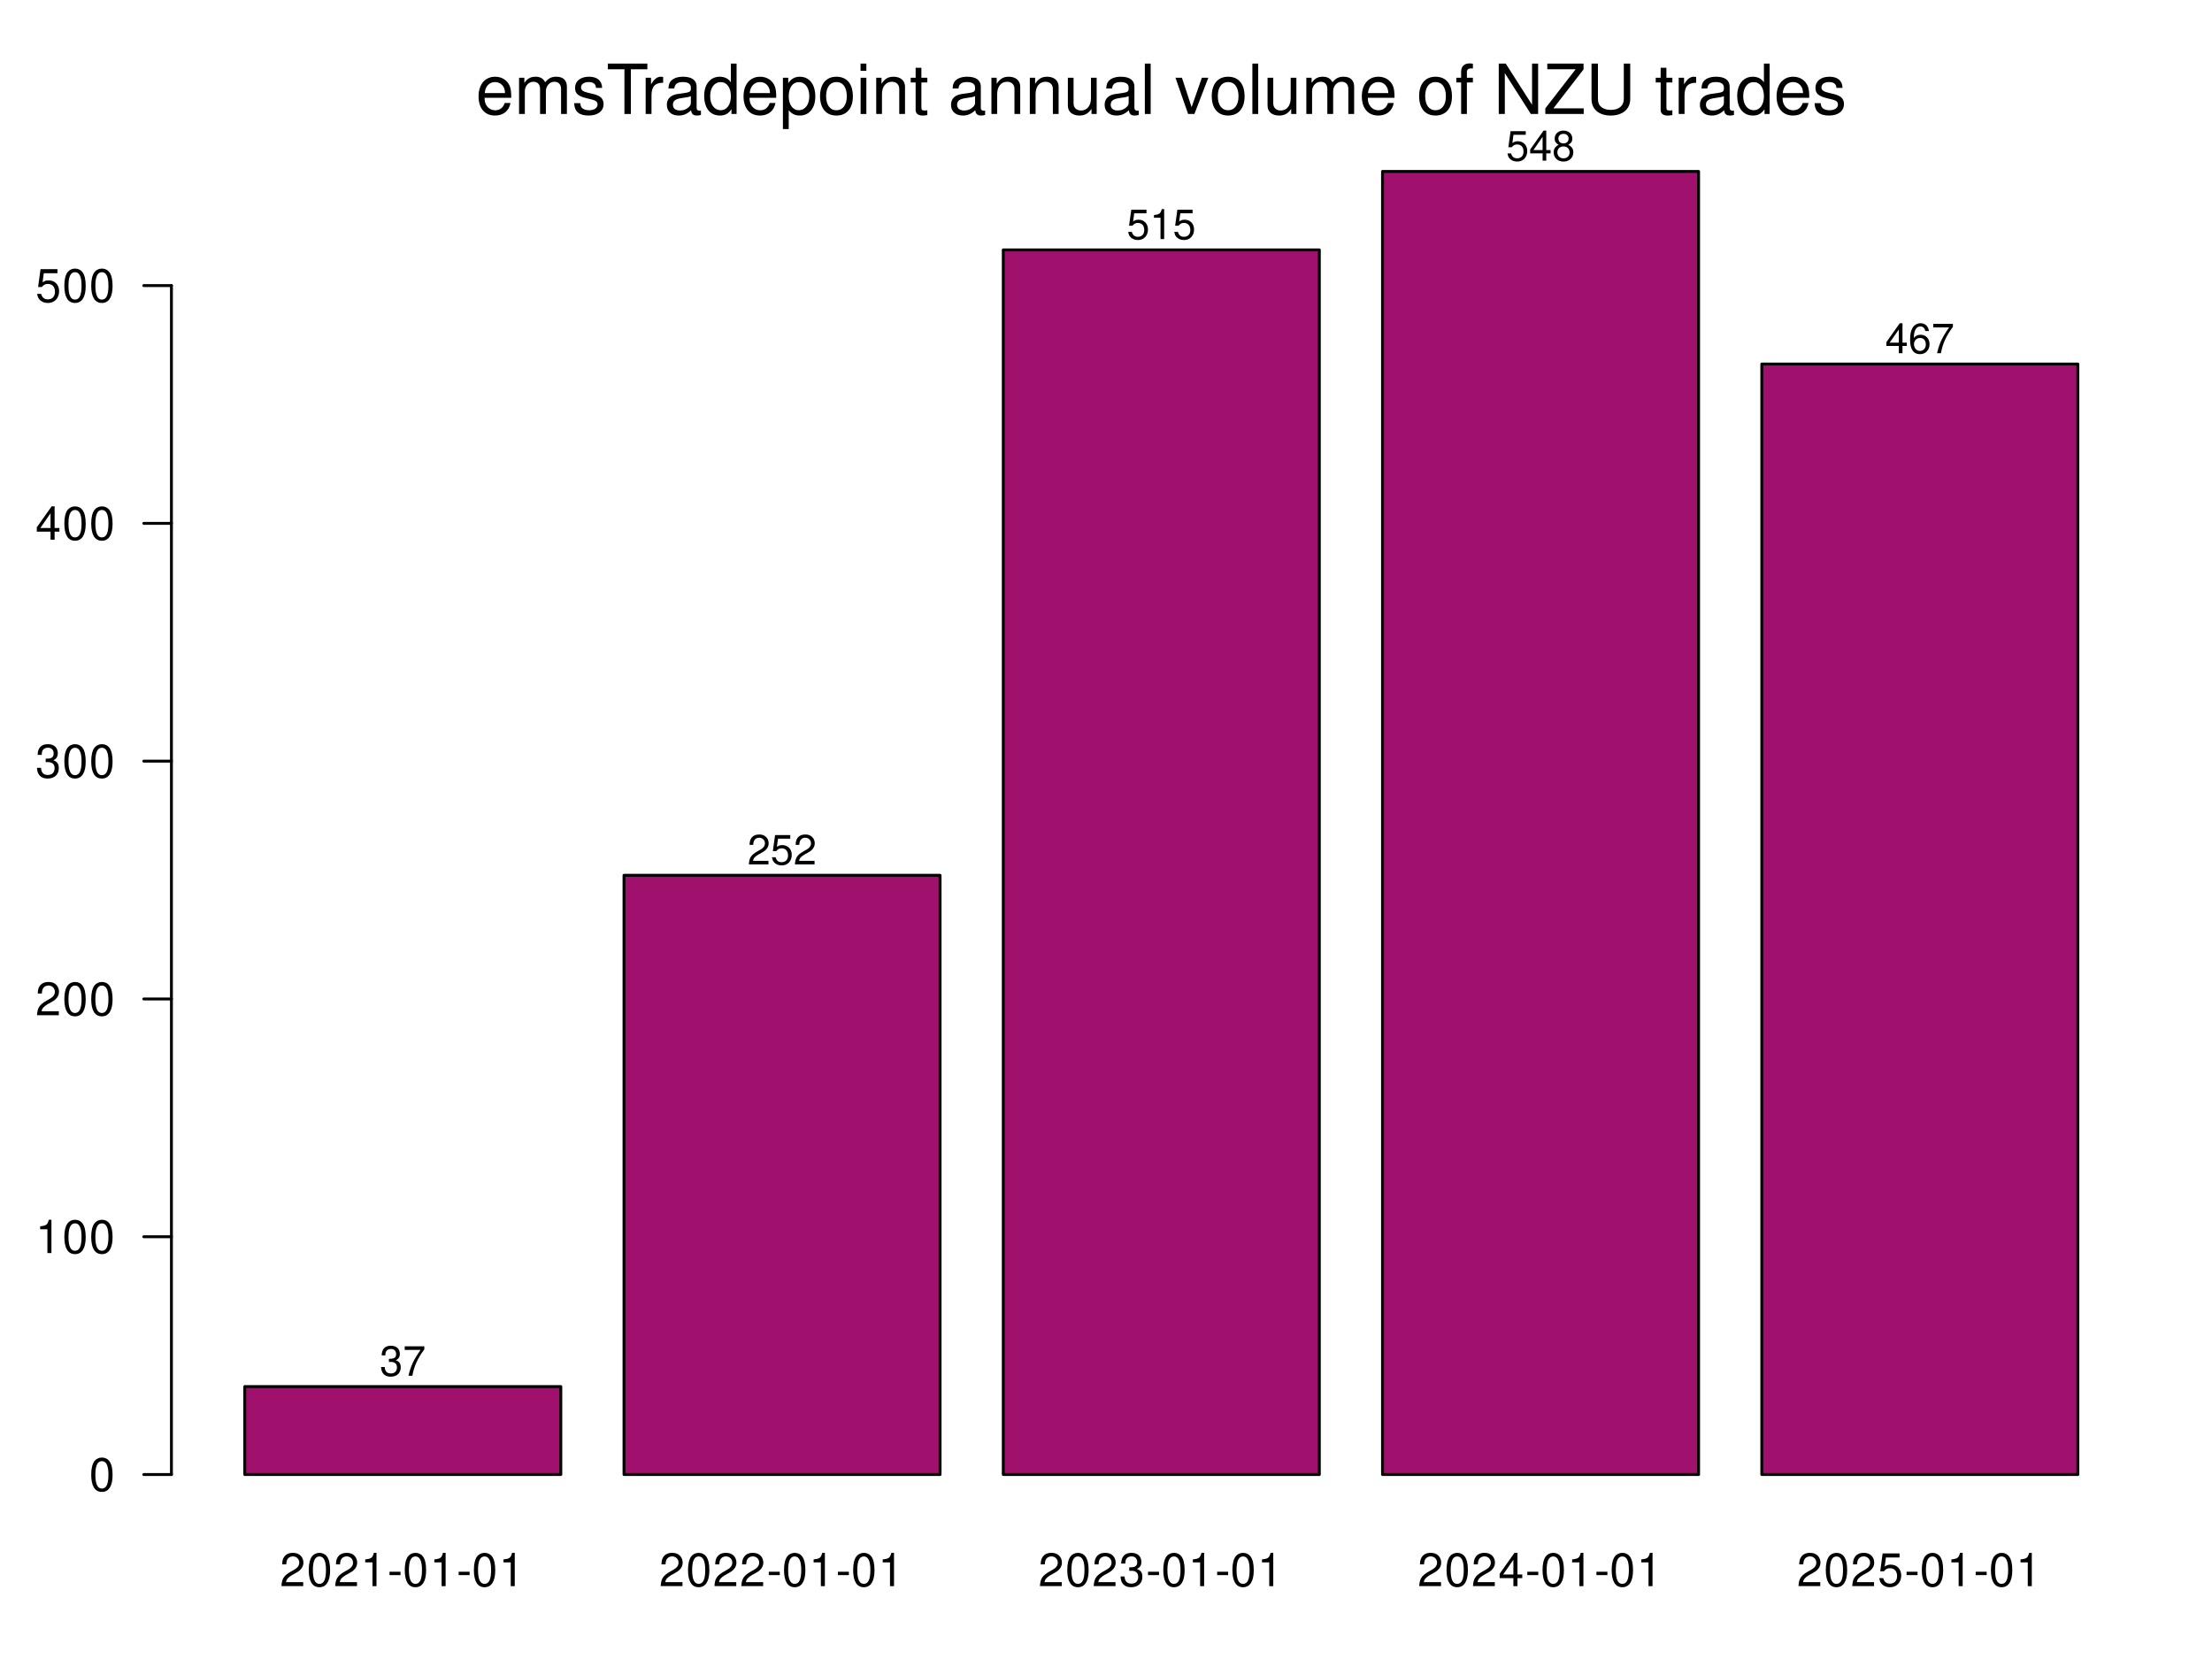
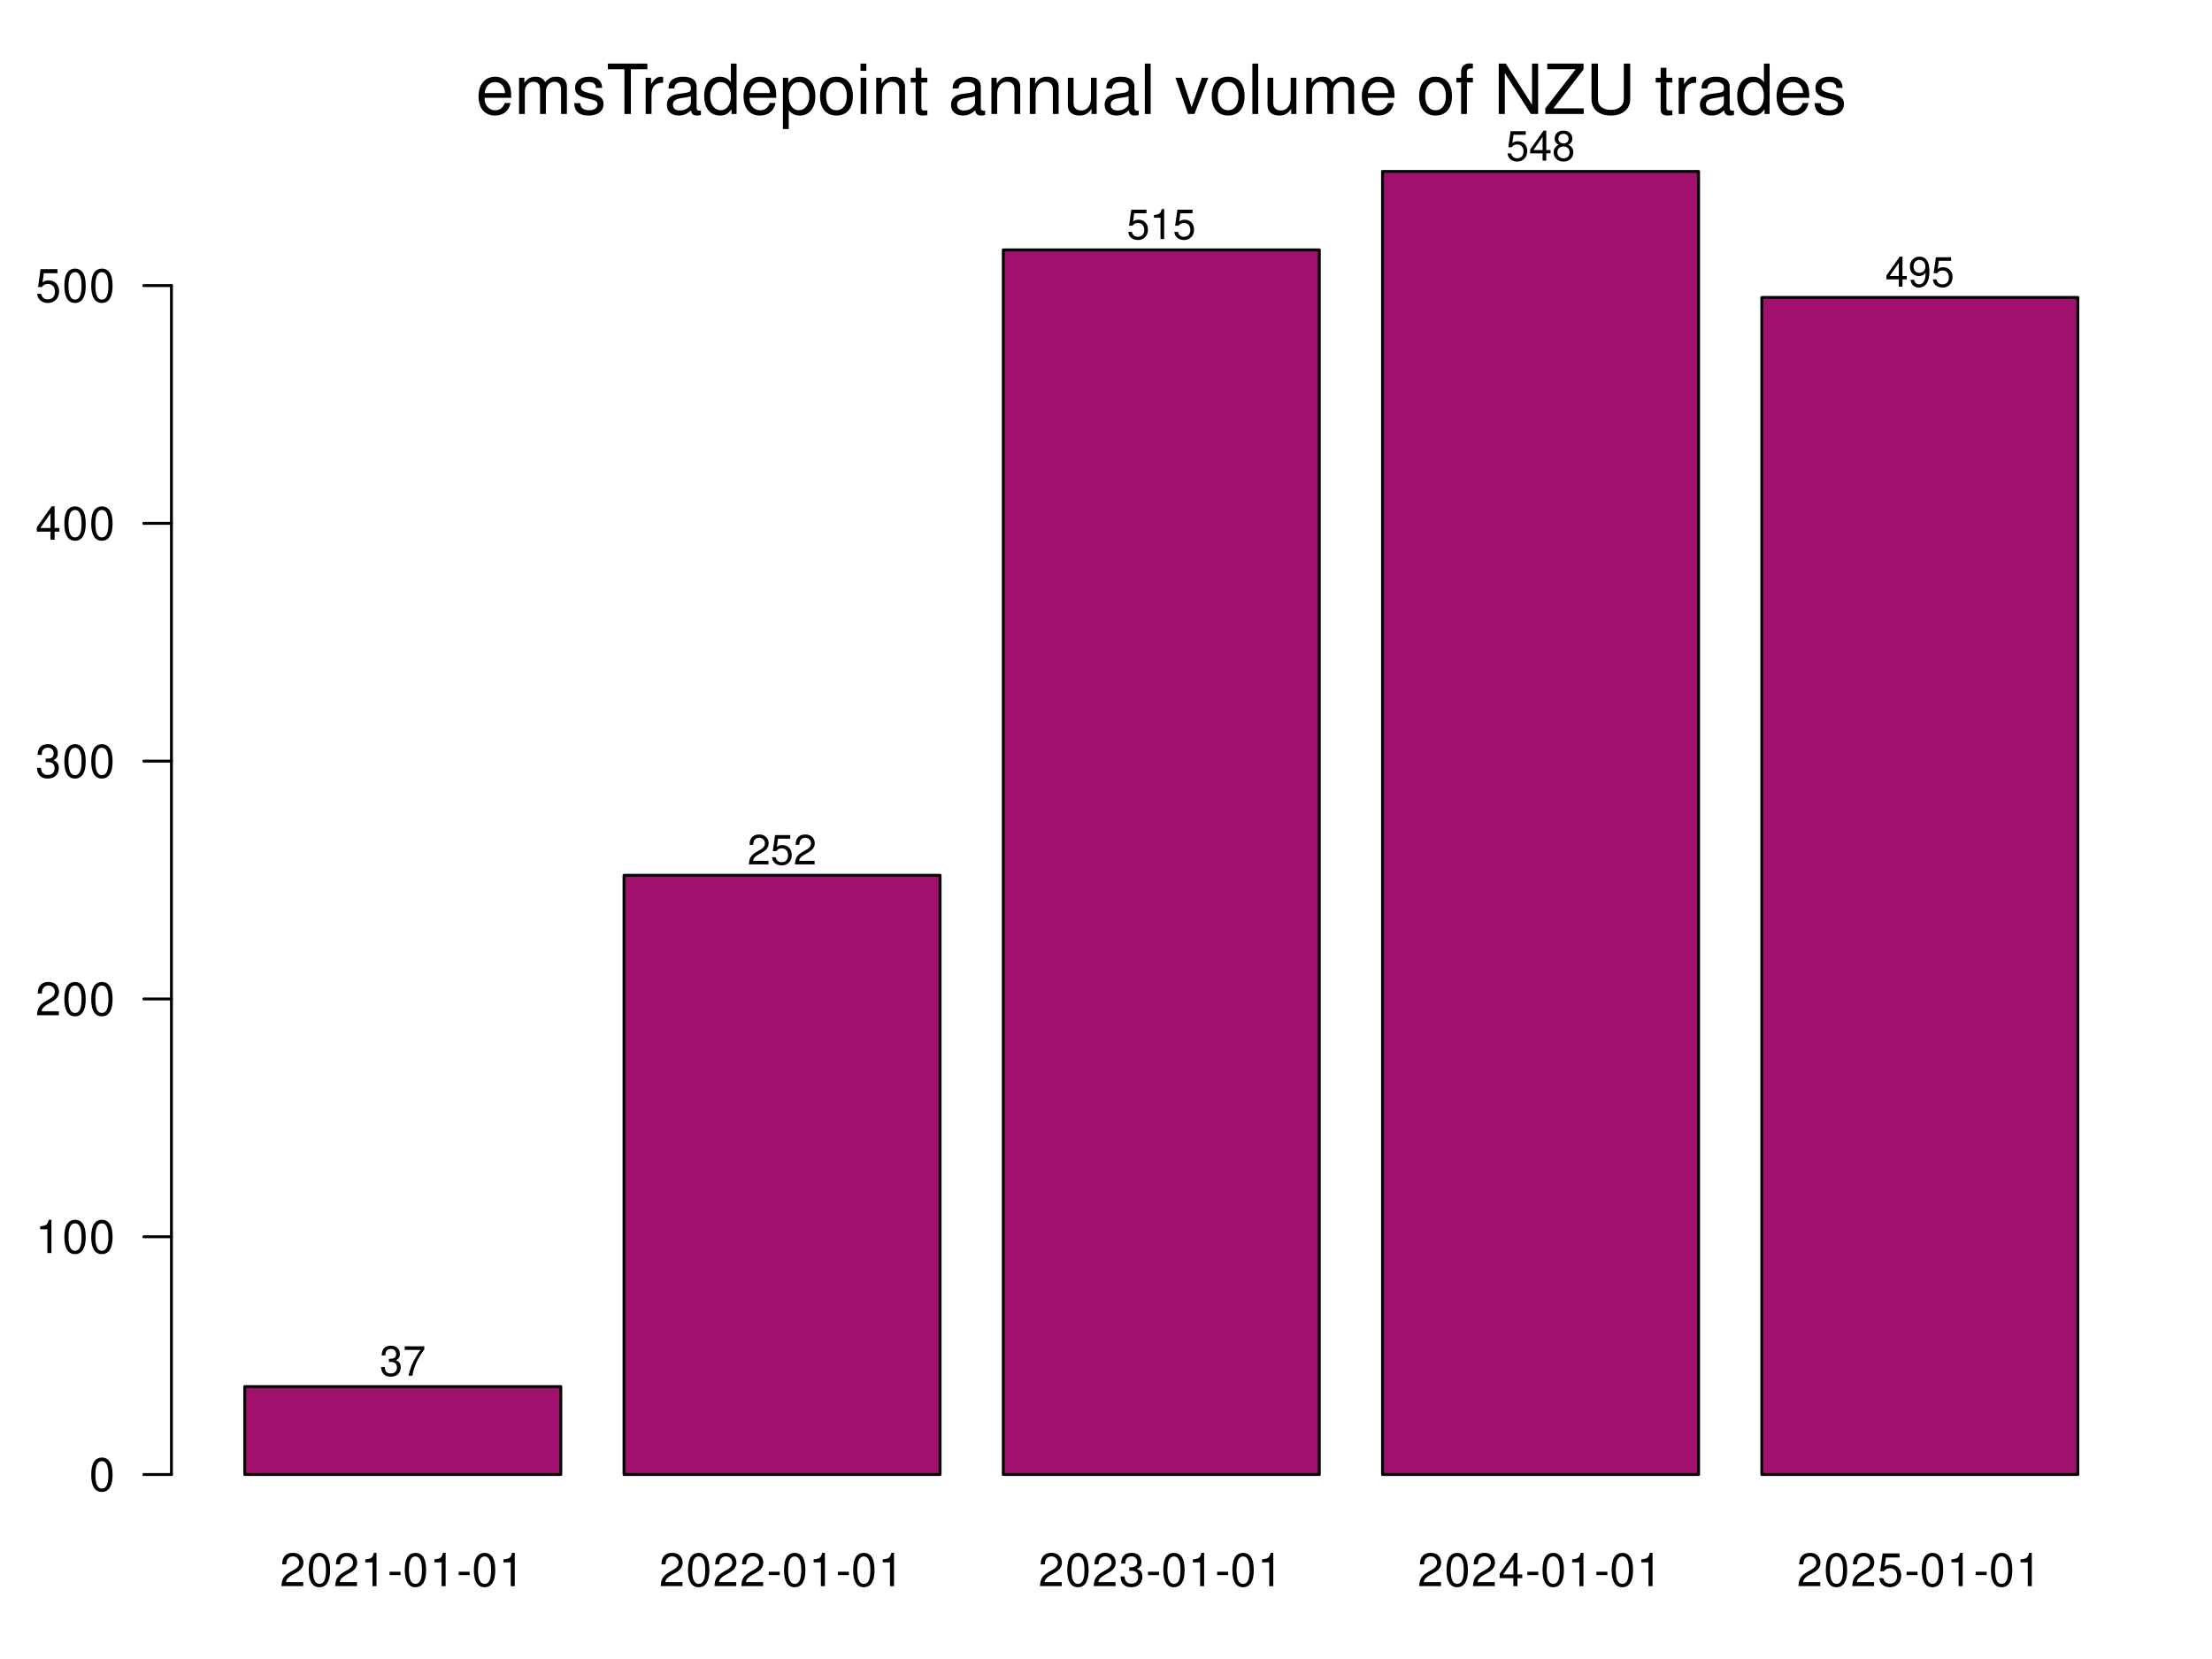
<svg xmlns="http://www.w3.org/2000/svg" xmlns:xlink="http://www.w3.org/1999/xlink" width="576pt" height="432pt" viewBox="0 0 576 432" version="1.1">
  <defs>
    <g>
      <symbol overflow="visible" id="glyph0-0">
        <path style="stroke:none;" d="" />
      </symbol>
      <symbol overflow="visible" id="glyph0-1">
        <path style="stroke:none;" d="M 6.078 -1.047 L 1.594 -1.047 C 1.703 -1.766 2.094 -2.219 3.125 -2.859 L 4.328 -3.531 C 5.516 -4.188 6.125 -5.078 6.125 -6.141 C 6.125 -6.859 5.844 -7.531 5.344 -8 C 4.844 -8.453 4.219 -8.672 3.406 -8.672 C 2.328 -8.672 1.531 -8.297 1.062 -7.547 C 0.75 -7.094 0.625 -6.547 0.594 -5.672 L 1.656 -5.672 C 1.688 -6.266 1.766 -6.609 1.906 -6.906 C 2.188 -7.422 2.734 -7.75 3.375 -7.75 C 4.328 -7.75 5.047 -7.062 5.047 -6.125 C 5.047 -5.422 4.656 -4.828 3.906 -4.391 L 2.797 -3.75 C 1.016 -2.719 0.5 -1.906 0.406 -0.016 L 6.078 -0.016 Z M 6.078 -1.047 " />
      </symbol>
      <symbol overflow="visible" id="glyph0-2">
        <path style="stroke:none;" d="M 3.297 -8.672 C 2.516 -8.672 1.781 -8.312 1.344 -7.734 C 0.797 -6.953 0.516 -5.812 0.516 -4.203 C 0.516 -1.266 1.469 0.281 3.297 0.281 C 5.094 0.281 6.078 -1.266 6.078 -4.125 C 6.078 -5.812 5.812 -6.938 5.25 -7.734 C 4.812 -8.328 4.109 -8.672 3.297 -8.672 Z M 3.297 -7.734 C 4.438 -7.734 5 -6.578 5 -4.219 C 5 -1.75 4.453 -0.594 3.281 -0.594 C 2.156 -0.594 1.594 -1.797 1.594 -4.188 C 1.594 -6.578 2.156 -7.734 3.297 -7.734 Z M 3.297 -7.734 " />
      </symbol>
      <symbol overflow="visible" id="glyph0-3">
        <path style="stroke:none;" d="M 3.109 -6.188 L 3.109 0 L 4.156 0 L 4.156 -8.672 L 3.469 -8.672 C 3.094 -7.344 2.859 -7.156 1.219 -6.953 L 1.219 -6.188 Z M 3.109 -6.188 " />
      </symbol>
      <symbol overflow="visible" id="glyph0-4">
        <path style="stroke:none;" d="M 3.406 -3.75 L 0.547 -3.75 L 0.547 -2.875 L 3.406 -2.875 Z M 3.406 -3.75 " />
      </symbol>
      <symbol overflow="visible" id="glyph0-5">
        <path style="stroke:none;" d="M 2.656 -4 L 3.234 -4 C 4.375 -4 4.984 -3.453 4.984 -2.406 C 4.984 -1.312 4.328 -0.656 3.234 -0.656 C 2.078 -0.656 1.516 -1.25 1.438 -2.516 L 0.391 -2.516 C 0.438 -1.828 0.547 -1.375 0.75 -0.984 C 1.203 -0.141 2.031 0.281 3.188 0.281 C 4.938 0.281 6.078 -0.781 6.078 -2.422 C 6.078 -3.531 5.656 -4.125 4.625 -4.484 C 5.422 -4.812 5.812 -5.406 5.812 -6.281 C 5.812 -7.781 4.844 -8.672 3.234 -8.672 C 1.516 -8.672 0.594 -7.719 0.562 -5.875 L 1.625 -5.875 C 1.625 -6.406 1.688 -6.703 1.812 -6.969 C 2.047 -7.469 2.578 -7.75 3.234 -7.75 C 4.172 -7.75 4.734 -7.188 4.734 -6.25 C 4.734 -5.641 4.531 -5.266 4.062 -5.062 C 3.766 -4.938 3.391 -4.891 2.656 -4.891 Z M 2.656 -4 " />
      </symbol>
      <symbol overflow="visible" id="glyph0-6">
        <path style="stroke:none;" d="M 3.922 -2.094 L 3.922 0 L 4.984 0 L 4.984 -2.094 L 6.234 -2.094 L 6.234 -3.047 L 4.984 -3.047 L 4.984 -8.672 L 4.203 -8.672 L 0.344 -3.219 L 0.344 -2.094 Z M 3.922 -3.047 L 1.266 -3.047 L 3.922 -6.875 Z M 3.922 -3.047 " />
      </symbol>
      <symbol overflow="visible" id="glyph0-7">
        <path style="stroke:none;" d="M 5.719 -8.516 L 1.312 -8.516 L 0.688 -3.875 L 1.656 -3.875 C 2.141 -4.469 2.562 -4.672 3.234 -4.672 C 4.375 -4.672 5.078 -3.891 5.078 -2.625 C 5.078 -1.406 4.375 -0.656 3.219 -0.656 C 2.297 -0.656 1.734 -1.125 1.469 -2.094 L 0.422 -2.094 C 0.562 -1.391 0.688 -1.062 0.938 -0.75 C 1.422 -0.094 2.281 0.281 3.234 0.281 C 4.953 0.281 6.156 -0.969 6.156 -2.766 C 6.156 -4.453 5.047 -5.609 3.406 -5.609 C 2.812 -5.609 2.328 -5.453 1.844 -5.094 L 2.172 -7.469 L 5.719 -7.469 Z M 5.719 -8.516 " />
      </symbol>
      <symbol overflow="visible" id="glyph1-0">
        <path style="stroke:none;" d="" />
      </symbol>
      <symbol overflow="visible" id="glyph1-1">
        <path style="stroke:none;" d="M 2.391 -3.594 L 2.906 -3.594 C 3.938 -3.594 4.484 -3.109 4.484 -2.172 C 4.484 -1.188 3.891 -0.594 2.922 -0.594 C 1.875 -0.594 1.359 -1.125 1.297 -2.266 L 0.344 -2.266 C 0.391 -1.641 0.5 -1.234 0.688 -0.891 C 1.078 -0.125 1.828 0.25 2.875 0.25 C 4.453 0.25 5.469 -0.703 5.469 -2.188 C 5.469 -3.172 5.078 -3.719 4.172 -4.031 C 4.875 -4.328 5.234 -4.875 5.234 -5.656 C 5.234 -7 4.359 -7.812 2.906 -7.812 C 1.359 -7.812 0.547 -6.938 0.5 -5.297 L 1.453 -5.297 C 1.469 -5.766 1.516 -6.031 1.625 -6.266 C 1.844 -6.719 2.328 -6.969 2.922 -6.969 C 3.75 -6.969 4.266 -6.469 4.266 -5.625 C 4.266 -5.078 4.078 -4.734 3.656 -4.562 C 3.391 -4.453 3.047 -4.406 2.391 -4.391 Z M 2.391 -3.594 " />
      </symbol>
      <symbol overflow="visible" id="glyph1-2">
        <path style="stroke:none;" d="M 5.609 -7.656 L 0.5 -7.656 L 0.5 -6.719 L 4.625 -6.719 C 2.812 -4.109 2.062 -2.516 1.484 0 L 2.5 0 C 2.922 -2.453 3.891 -4.562 5.609 -6.859 Z M 5.609 -7.656 " />
      </symbol>
      <symbol overflow="visible" id="glyph1-3">
        <path style="stroke:none;" d="M 5.469 -0.938 L 1.438 -0.938 C 1.531 -1.594 1.875 -2 2.812 -2.562 L 3.891 -3.172 C 4.969 -3.766 5.516 -4.562 5.516 -5.531 C 5.516 -6.172 5.266 -6.781 4.797 -7.203 C 4.344 -7.609 3.797 -7.812 3.062 -7.812 C 2.094 -7.812 1.375 -7.453 0.953 -6.797 C 0.688 -6.375 0.562 -5.891 0.547 -5.109 L 1.484 -5.109 C 1.516 -5.641 1.594 -5.953 1.719 -6.203 C 1.969 -6.688 2.469 -6.969 3.031 -6.969 C 3.891 -6.969 4.547 -6.344 4.547 -5.5 C 4.547 -4.875 4.188 -4.344 3.516 -3.953 L 2.516 -3.375 C 0.922 -2.453 0.453 -1.719 0.359 -0.016 L 5.469 -0.016 Z M 5.469 -0.938 " />
      </symbol>
      <symbol overflow="visible" id="glyph1-4">
        <path style="stroke:none;" d="M 5.141 -7.656 L 1.188 -7.656 L 0.609 -3.484 L 1.484 -3.484 C 1.938 -4.016 2.297 -4.203 2.906 -4.203 C 3.938 -4.203 4.562 -3.5 4.562 -2.359 C 4.562 -1.266 3.938 -0.594 2.891 -0.594 C 2.062 -0.594 1.562 -1.016 1.328 -1.875 L 0.375 -1.875 C 0.5 -1.25 0.609 -0.953 0.844 -0.672 C 1.281 -0.094 2.047 0.25 2.922 0.25 C 4.453 0.25 5.531 -0.875 5.531 -2.5 C 5.531 -4 4.531 -5.047 3.062 -5.047 C 2.531 -5.047 2.094 -4.906 1.656 -4.578 L 1.953 -6.719 L 5.141 -6.719 Z M 5.141 -7.656 " />
      </symbol>
      <symbol overflow="visible" id="glyph1-5">
        <path style="stroke:none;" d="M 2.797 -5.562 L 2.797 0 L 3.75 0 L 3.75 -7.812 L 3.125 -7.812 C 2.781 -6.609 2.562 -6.453 1.094 -6.25 L 1.094 -5.562 Z M 2.797 -5.562 " />
      </symbol>
      <symbol overflow="visible" id="glyph1-6">
        <path style="stroke:none;" d="M 3.531 -1.891 L 3.531 0 L 4.484 0 L 4.484 -1.891 L 5.609 -1.891 L 5.609 -2.75 L 4.484 -2.75 L 4.484 -7.812 L 3.781 -7.812 L 0.297 -2.891 L 0.297 -1.891 Z M 3.531 -2.75 L 1.141 -2.75 L 3.531 -6.188 Z M 3.531 -2.75 " />
      </symbol>
      <symbol overflow="visible" id="glyph1-7">
        <path style="stroke:none;" d="M 4.219 -4.109 C 5.016 -4.594 5.266 -4.984 5.266 -5.719 C 5.266 -6.953 4.328 -7.812 2.969 -7.812 C 1.625 -7.812 0.672 -6.953 0.672 -5.734 C 0.672 -4.984 0.922 -4.609 1.703 -4.109 C 0.828 -3.672 0.406 -3.031 0.406 -2.172 C 0.406 -0.75 1.453 0.25 2.969 0.25 C 4.484 0.25 5.531 -0.75 5.531 -2.172 C 5.531 -3.031 5.109 -3.672 4.219 -4.109 Z M 2.969 -6.969 C 3.781 -6.969 4.297 -6.484 4.297 -5.703 C 4.297 -4.969 3.766 -4.484 2.969 -4.484 C 2.156 -4.484 1.641 -4.969 1.641 -5.719 C 1.641 -6.484 2.156 -6.969 2.969 -6.969 Z M 2.969 -3.688 C 3.922 -3.688 4.562 -3.062 4.562 -2.156 C 4.562 -1.203 3.938 -0.594 2.953 -0.594 C 2.016 -0.594 1.375 -1.234 1.375 -2.141 C 1.375 -3.062 2.016 -3.688 2.969 -3.688 Z M 2.969 -3.688 " />
      </symbol>
      <symbol overflow="visible" id="glyph1-8">
-         <path style="stroke:none;" d="M 5.375 -5.781 C 5.188 -7.047 4.375 -7.812 3.203 -7.812 C 2.359 -7.812 1.609 -7.391 1.156 -6.688 C 0.672 -5.922 0.469 -4.984 0.469 -3.562 C 0.469 -2.25 0.641 -1.422 1.109 -0.719 C 1.516 -0.094 2.188 0.25 3.031 0.25 C 4.484 0.25 5.531 -0.844 5.531 -2.359 C 5.531 -3.797 4.562 -4.812 3.203 -4.812 C 2.438 -4.812 1.844 -4.531 1.438 -3.969 C 1.453 -5.891 2.047 -6.969 3.141 -6.969 C 3.812 -6.969 4.281 -6.531 4.422 -5.781 Z M 3.078 -3.969 C 4 -3.969 4.562 -3.328 4.562 -2.281 C 4.562 -1.312 3.922 -0.594 3.047 -0.594 C 2.156 -0.594 1.484 -1.344 1.484 -2.328 C 1.484 -3.297 2.141 -3.969 3.078 -3.969 Z M 3.078 -3.969 " />
+         <path style="stroke:none;" d="M 0.578 -1.781 C 0.75 -0.5 1.578 0.25 2.75 0.25 C 3.594 0.25 4.344 -0.156 4.797 -0.859 C 5.281 -1.625 5.5 -2.578 5.5 -4 C 5.5 -5.312 5.297 -6.141 4.844 -6.828 C 4.422 -7.469 3.75 -7.812 2.922 -7.812 C 1.453 -7.812 0.406 -6.719 0.406 -5.203 C 0.406 -3.766 1.375 -2.75 2.766 -2.75 C 3.484 -2.75 4.031 -3.016 4.516 -3.609 C 4.5 -1.656 3.891 -0.594 2.812 -0.594 C 2.141 -0.594 1.672 -1.031 1.516 -1.781 Z M 2.906 -6.969 C 3.797 -6.969 4.453 -6.234 4.453 -5.219 C 4.453 -4.266 3.812 -3.594 2.875 -3.594 C 1.953 -3.594 1.375 -4.25 1.375 -5.281 C 1.375 -6.266 2.016 -6.969 2.906 -6.969 Z M 2.906 -6.969 " />
      </symbol>
      <symbol overflow="visible" id="glyph2-0">
        <path style="stroke:none;" d="" />
      </symbol>
      <symbol overflow="visible" id="glyph2-1">
        <path style="stroke:none;" d="M 9.234 -4.219 C 9.234 -5.656 9.125 -6.516 8.859 -7.219 C 8.25 -8.766 6.797 -9.703 5.047 -9.703 C 2.406 -9.703 0.719 -7.703 0.719 -4.594 C 0.719 -1.469 2.344 0.406 5 0.406 C 7.156 0.406 8.656 -0.812 9.031 -2.859 L 7.531 -2.859 C 7.109 -1.625 6.266 -0.969 5.062 -0.969 C 4.109 -0.969 3.297 -1.406 2.797 -2.203 C 2.438 -2.734 2.297 -3.281 2.281 -4.219 Z M 2.328 -5.438 C 2.453 -7.188 3.516 -8.312 5.016 -8.312 C 6.547 -8.312 7.609 -7.125 7.609 -5.438 Z M 2.328 -5.438 " />
      </symbol>
      <symbol overflow="visible" id="glyph2-2">
        <path style="stroke:none;" d="M 1.266 -9.438 L 1.266 0 L 2.766 0 L 2.766 -5.922 C 2.766 -7.297 3.766 -8.391 4.984 -8.391 C 6.109 -8.391 6.734 -7.703 6.734 -6.5 L 6.734 0 L 8.25 0 L 8.25 -5.922 C 8.25 -7.297 9.234 -8.391 10.453 -8.391 C 11.562 -8.391 12.203 -7.688 12.203 -6.5 L 12.203 0 L 13.719 0 L 13.719 -7.078 C 13.719 -8.766 12.75 -9.703 10.984 -9.703 C 9.719 -9.703 8.969 -9.328 8.078 -8.266 C 7.531 -9.266 6.766 -9.703 5.547 -9.703 C 4.281 -9.703 3.438 -9.234 2.641 -8.094 L 2.641 -9.438 Z M 1.266 -9.438 " />
      </symbol>
      <symbol overflow="visible" id="glyph2-3">
        <path style="stroke:none;" d="M 7.891 -6.797 C 7.859 -8.656 6.641 -9.703 4.469 -9.703 C 2.266 -9.703 0.844 -8.562 0.844 -6.828 C 0.844 -5.344 1.609 -4.641 3.828 -4.109 L 5.234 -3.766 C 6.281 -3.516 6.703 -3.125 6.703 -2.469 C 6.703 -1.562 5.812 -0.969 4.5 -0.969 C 3.688 -0.969 3 -1.203 2.625 -1.609 C 2.391 -1.875 2.281 -2.141 2.203 -2.812 L 0.609 -2.812 C 0.688 -0.625 1.906 0.406 4.375 0.406 C 6.75 0.406 8.266 -0.75 8.266 -2.578 C 8.266 -3.984 7.469 -4.75 5.594 -5.203 L 4.156 -5.547 C 2.938 -5.828 2.406 -6.234 2.406 -6.891 C 2.406 -7.781 3.188 -8.312 4.406 -8.312 C 5.609 -8.312 6.266 -7.797 6.297 -6.797 Z M 7.891 -6.797 " />
      </symbol>
      <symbol overflow="visible" id="glyph2-4">
        <path style="stroke:none;" d="M 6.375 -11.641 L 10.672 -11.641 L 10.672 -13.125 L 0.375 -13.125 L 0.375 -11.641 L 4.703 -11.641 L 4.703 0 L 6.375 0 Z M 6.375 -11.641 " />
      </symbol>
      <symbol overflow="visible" id="glyph2-5">
        <path style="stroke:none;" d="M 1.234 -9.438 L 1.234 0 L 2.75 0 L 2.75 -4.891 C 2.766 -7.156 3.703 -8.172 5.781 -8.125 L 5.781 -9.641 C 5.531 -9.688 5.375 -9.703 5.203 -9.703 C 4.234 -9.703 3.484 -9.125 2.625 -7.719 L 2.625 -9.438 Z M 1.234 -9.438 " />
      </symbol>
      <symbol overflow="visible" id="glyph2-6">
        <path style="stroke:none;" d="M 9.625 -0.875 C 9.469 -0.844 9.391 -0.844 9.312 -0.844 C 8.781 -0.844 8.5 -1.109 8.5 -1.578 L 8.5 -7.125 C 8.5 -8.797 7.266 -9.703 4.953 -9.703 C 3.562 -9.703 2.469 -9.312 1.812 -8.609 C 1.391 -8.125 1.203 -7.578 1.172 -6.641 L 2.688 -6.641 C 2.812 -7.797 3.484 -8.312 4.891 -8.312 C 6.266 -8.312 7 -7.812 7 -6.906 L 7 -6.516 C 6.984 -5.875 6.656 -5.641 5.438 -5.469 C 3.312 -5.203 2.984 -5.125 2.406 -4.891 C 1.312 -4.422 0.75 -3.594 0.75 -2.375 C 0.75 -0.672 1.938 0.406 3.859 0.406 C 5.047 0.406 6 0 7.062 -0.969 C 7.156 0 7.625 0.406 8.609 0.406 C 8.922 0.406 9.125 0.375 9.625 0.25 Z M 7 -2.969 C 7 -2.469 6.859 -2.156 6.406 -1.75 C 5.797 -1.188 5.062 -0.906 4.172 -0.906 C 3 -0.906 2.328 -1.453 2.328 -2.406 C 2.328 -3.406 2.969 -3.906 4.594 -4.141 C 6.188 -4.359 6.5 -4.422 7 -4.656 Z M 7 -2.969 " />
      </symbol>
      <symbol overflow="visible" id="glyph2-7">
        <path style="stroke:none;" d="M 8.906 -13.125 L 7.422 -13.125 L 7.422 -8.25 C 6.781 -9.203 5.781 -9.703 4.516 -9.703 C 2.062 -9.703 0.469 -7.734 0.469 -4.734 C 0.469 -1.547 2.016 0.406 4.578 0.406 C 5.875 0.406 6.766 -0.078 7.578 -1.234 L 7.578 0 L 8.906 0 Z M 4.766 -8.297 C 6.391 -8.297 7.422 -6.875 7.422 -4.609 C 7.422 -2.438 6.375 -0.984 4.781 -0.984 C 3.125 -0.984 2.031 -2.453 2.031 -4.641 C 2.031 -6.844 3.125 -8.297 4.766 -8.297 Z M 4.766 -8.297 " />
      </symbol>
      <symbol overflow="visible" id="glyph2-8">
        <path style="stroke:none;" d="M 0.969 3.922 L 2.484 3.922 L 2.484 -0.984 C 3.281 -0.016 4.156 0.406 5.375 0.406 C 7.828 0.406 9.406 -1.547 9.406 -4.547 C 9.406 -7.719 7.859 -9.703 5.359 -9.703 C 4.094 -9.703 3.062 -9.125 2.359 -8.016 L 2.359 -9.438 L 0.969 -9.438 Z M 5.109 -8.297 C 6.766 -8.297 7.844 -6.844 7.844 -4.594 C 7.844 -2.453 6.75 -0.984 5.109 -0.984 C 3.516 -0.984 2.484 -2.438 2.484 -4.641 C 2.484 -6.859 3.516 -8.297 5.109 -8.297 Z M 5.109 -8.297 " />
      </symbol>
      <symbol overflow="visible" id="glyph2-9">
        <path style="stroke:none;" d="M 4.891 -9.703 C 2.234 -9.703 0.641 -7.812 0.641 -4.641 C 0.641 -1.453 2.234 0.406 4.906 0.406 C 7.578 0.406 9.188 -1.469 9.188 -4.578 C 9.188 -7.844 7.625 -9.703 4.891 -9.703 Z M 4.906 -8.312 C 6.609 -8.312 7.609 -6.938 7.609 -4.594 C 7.609 -2.359 6.562 -0.969 4.906 -0.969 C 3.234 -0.969 2.219 -2.359 2.219 -4.641 C 2.219 -6.938 3.234 -8.312 4.906 -8.312 Z M 4.906 -8.312 " />
      </symbol>
      <symbol overflow="visible" id="glyph2-10">
        <path style="stroke:none;" d="M 2.703 -9.438 L 1.203 -9.438 L 1.203 0 L 2.703 0 Z M 2.703 -13.125 L 1.188 -13.125 L 1.188 -11.234 L 2.703 -11.234 Z M 2.703 -13.125 " />
      </symbol>
      <symbol overflow="visible" id="glyph2-11">
        <path style="stroke:none;" d="M 1.266 -9.438 L 1.266 0 L 2.766 0 L 2.766 -5.203 C 2.766 -7.125 3.781 -8.391 5.328 -8.391 C 6.516 -8.391 7.266 -7.672 7.266 -6.531 L 7.266 0 L 8.766 0 L 8.766 -7.125 C 8.766 -8.688 7.594 -9.703 5.781 -9.703 C 4.375 -9.703 3.469 -9.156 2.641 -7.844 L 2.641 -9.438 Z M 1.266 -9.438 " />
      </symbol>
      <symbol overflow="visible" id="glyph2-12">
        <path style="stroke:none;" d="M 4.578 -9.438 L 3.031 -9.438 L 3.031 -12.031 L 1.531 -12.031 L 1.531 -9.438 L 0.25 -9.438 L 0.25 -8.203 L 1.531 -8.203 L 1.531 -1.078 C 1.531 -0.109 2.172 0.406 3.344 0.406 C 3.75 0.406 4.062 0.375 4.578 0.281 L 4.578 -0.969 C 4.359 -0.922 4.156 -0.906 3.859 -0.906 C 3.203 -0.906 3.031 -1.078 3.031 -1.75 L 3.031 -8.203 L 4.578 -8.203 Z M 4.578 -9.438 " />
      </symbol>
      <symbol overflow="visible" id="glyph2-13">
        <path style="stroke:none;" d="" />
      </symbol>
      <symbol overflow="visible" id="glyph2-14">
        <path style="stroke:none;" d="M 8.672 0 L 8.672 -9.438 L 7.188 -9.438 L 7.188 -4.094 C 7.188 -2.156 6.172 -0.906 4.609 -0.906 C 3.422 -0.906 2.656 -1.625 2.656 -2.75 L 2.656 -9.438 L 1.172 -9.438 L 1.172 -2.156 C 1.172 -0.594 2.344 0.406 4.172 0.406 C 5.562 0.406 6.438 -0.078 7.328 -1.312 L 7.328 0 Z M 8.672 0 " />
      </symbol>
      <symbol overflow="visible" id="glyph2-15">
        <path style="stroke:none;" d="M 2.734 -13.125 L 1.219 -13.125 L 1.219 0 L 2.734 0 Z M 2.734 -13.125 " />
      </symbol>
      <symbol overflow="visible" id="glyph2-16">
        <path style="stroke:none;" d="M 5.125 0 L 8.75 -9.438 L 7.062 -9.438 L 4.391 -1.781 L 1.875 -9.438 L 0.188 -9.438 L 3.484 0 Z M 5.125 0 " />
      </symbol>
      <symbol overflow="visible" id="glyph2-17">
        <path style="stroke:none;" d="M 4.641 -9.438 L 3.078 -9.438 L 3.078 -10.906 C 3.078 -11.531 3.422 -11.859 4.125 -11.859 C 4.25 -11.859 4.297 -11.859 4.641 -11.844 L 4.641 -13.078 C 4.297 -13.156 4.109 -13.172 3.797 -13.172 C 2.406 -13.172 1.578 -12.391 1.578 -11.031 L 1.578 -9.438 L 0.328 -9.438 L 0.328 -8.203 L 1.578 -8.203 L 1.578 0 L 3.078 0 L 3.078 -8.203 L 4.641 -8.203 Z M 4.641 -9.438 " />
      </symbol>
      <symbol overflow="visible" id="glyph2-18">
        <path style="stroke:none;" d="M 11.625 -13.125 L 10.047 -13.125 L 10.047 -2.391 L 3.188 -13.125 L 1.375 -13.125 L 1.375 0 L 2.953 0 L 2.953 -10.641 L 9.734 0 L 11.625 0 Z M 11.625 -13.125 " />
      </symbol>
      <symbol overflow="visible" id="glyph2-19">
        <path style="stroke:none;" d="M 10.453 -13.125 L 1.016 -13.125 L 1.016 -11.641 L 8.391 -11.641 L 0.5 -1.469 L 0.5 0 L 10.5 0 L 10.5 -1.469 L 2.609 -1.469 L 10.453 -11.609 Z M 10.453 -13.125 " />
      </symbol>
      <symbol overflow="visible" id="glyph2-20">
        <path style="stroke:none;" d="M 9.938 -13.125 L 9.938 -3.906 C 9.938 -2.141 8.656 -1.062 6.547 -1.062 C 5.578 -1.062 4.781 -1.297 4.156 -1.75 C 3.516 -2.25 3.203 -2.922 3.203 -3.906 L 3.203 -13.125 L 1.531 -13.125 L 1.531 -3.906 C 1.531 -1.234 3.438 0.406 6.547 0.406 C 9.625 0.406 11.609 -1.281 11.609 -3.906 L 11.609 -13.125 Z M 9.938 -13.125 " />
      </symbol>
    </g>
  </defs>
  <g id="surface6">
    <rect x="0" y="0" width="576" height="432" style="fill:rgb(100%,100%,100%);fill-opacity:1;stroke:none;" />
    <path style="fill-rule:nonzero;fill:rgb(62.353%,6.667%,42.745%);fill-opacity:1;stroke-width:0.75;stroke-linecap:round;stroke-linejoin:round;stroke:rgb(0%,0%,0%);stroke-opacity:1;stroke-miterlimit:10;" d="M 63.734 383.965 L 146.035 383.965 L 146.035 361.055 L 63.734 361.055 Z M 63.734 383.965 " />
    <path style="fill-rule:nonzero;fill:rgb(62.353%,6.667%,42.745%);fill-opacity:1;stroke-width:0.75;stroke-linecap:round;stroke-linejoin:round;stroke:rgb(0%,0%,0%);stroke-opacity:1;stroke-miterlimit:10;" d="M 162.492 383.965 L 244.793 383.965 L 244.793 227.926 L 162.492 227.926 Z M 162.492 383.965 " />
    <path style="fill-rule:nonzero;fill:rgb(62.353%,6.667%,42.745%);fill-opacity:1;stroke-width:0.75;stroke-linecap:round;stroke-linejoin:round;stroke:rgb(0%,0%,0%);stroke-opacity:1;stroke-miterlimit:10;" d="M 261.25 383.965 L 343.551 383.965 L 343.551 65.07 L 261.25 65.07 Z M 261.25 383.965 " />
    <path style="fill-rule:nonzero;fill:rgb(62.353%,6.667%,42.745%);fill-opacity:1;stroke-width:0.75;stroke-linecap:round;stroke-linejoin:round;stroke:rgb(0%,0%,0%);stroke-opacity:1;stroke-miterlimit:10;" d="M 360.008 383.965 L 442.309 383.965 L 442.309 44.637 L 360.008 44.637 Z M 360.008 383.965 " />
-     <path style="fill-rule:nonzero;fill:rgb(62.353%,6.667%,42.745%);fill-opacity:1;stroke-width:0.75;stroke-linecap:round;stroke-linejoin:round;stroke:rgb(0%,0%,0%);stroke-opacity:1;stroke-miterlimit:10;" d="M 458.77 383.965 L 541.07 383.965 L 541.07 94.793 L 458.77 94.793 Z M 458.77 383.965 " />
+     <path style="fill-rule:nonzero;fill:rgb(62.353%,6.667%,42.745%);fill-opacity:1;stroke-width:0.75;stroke-linecap:round;stroke-linejoin:round;stroke:rgb(0%,0%,0%);stroke-opacity:1;stroke-miterlimit:10;" d="M 458.77 383.965 L 541.07 383.965 L 541.07 77.457 L 458.77 77.457 Z M 458.77 383.965 " />
    <g style="fill:rgb(0%,0%,0%);fill-opacity:1;">
      <use xlink:href="#glyph0-1" x="72.883" y="413.029" />
      <use xlink:href="#glyph0-2" x="79.883" y="413.029" />
      <use xlink:href="#glyph0-1" x="86.883" y="413.029" />
      <use xlink:href="#glyph0-3" x="93.883" y="413.029" />
      <use xlink:href="#glyph0-4" x="100.883" y="413.029" />
      <use xlink:href="#glyph0-2" x="104.883" y="413.029" />
      <use xlink:href="#glyph0-3" x="111.883" y="413.029" />
      <use xlink:href="#glyph0-4" x="118.883" y="413.029" />
      <use xlink:href="#glyph0-2" x="122.883" y="413.029" />
      <use xlink:href="#glyph0-3" x="129.883" y="413.029" />
    </g>
    <g style="fill:rgb(0%,0%,0%);fill-opacity:1;">
      <use xlink:href="#glyph0-1" x="171.641" y="413.029" />
      <use xlink:href="#glyph0-2" x="178.641" y="413.029" />
      <use xlink:href="#glyph0-1" x="185.641" y="413.029" />
      <use xlink:href="#glyph0-1" x="192.641" y="413.029" />
      <use xlink:href="#glyph0-4" x="199.641" y="413.029" />
      <use xlink:href="#glyph0-2" x="203.641" y="413.029" />
      <use xlink:href="#glyph0-3" x="210.641" y="413.029" />
      <use xlink:href="#glyph0-4" x="217.641" y="413.029" />
      <use xlink:href="#glyph0-2" x="221.641" y="413.029" />
      <use xlink:href="#glyph0-3" x="228.641" y="413.029" />
    </g>
    <g style="fill:rgb(0%,0%,0%);fill-opacity:1;">
      <use xlink:href="#glyph0-1" x="270.398" y="413.029" />
      <use xlink:href="#glyph0-2" x="277.398" y="413.029" />
      <use xlink:href="#glyph0-1" x="284.398" y="413.029" />
      <use xlink:href="#glyph0-5" x="291.398" y="413.029" />
      <use xlink:href="#glyph0-4" x="298.398" y="413.029" />
      <use xlink:href="#glyph0-2" x="302.398" y="413.029" />
      <use xlink:href="#glyph0-3" x="309.398" y="413.029" />
      <use xlink:href="#glyph0-4" x="316.398" y="413.029" />
      <use xlink:href="#glyph0-2" x="320.398" y="413.029" />
      <use xlink:href="#glyph0-3" x="327.398" y="413.029" />
    </g>
    <g style="fill:rgb(0%,0%,0%);fill-opacity:1;">
      <use xlink:href="#glyph0-1" x="369.16" y="413.029" />
      <use xlink:href="#glyph0-2" x="376.16" y="413.029" />
      <use xlink:href="#glyph0-1" x="383.16" y="413.029" />
      <use xlink:href="#glyph0-6" x="390.16" y="413.029" />
      <use xlink:href="#glyph0-4" x="397.16" y="413.029" />
      <use xlink:href="#glyph0-2" x="401.16" y="413.029" />
      <use xlink:href="#glyph0-3" x="408.16" y="413.029" />
      <use xlink:href="#glyph0-4" x="415.16" y="413.029" />
      <use xlink:href="#glyph0-2" x="419.16" y="413.029" />
      <use xlink:href="#glyph0-3" x="426.16" y="413.029" />
    </g>
    <g style="fill:rgb(0%,0%,0%);fill-opacity:1;">
      <use xlink:href="#glyph0-1" x="467.918" y="413.029" />
      <use xlink:href="#glyph0-2" x="474.918" y="413.029" />
      <use xlink:href="#glyph0-1" x="481.918" y="413.029" />
      <use xlink:href="#glyph0-7" x="488.918" y="413.029" />
      <use xlink:href="#glyph0-4" x="495.918" y="413.029" />
      <use xlink:href="#glyph0-2" x="499.918" y="413.029" />
      <use xlink:href="#glyph0-3" x="506.918" y="413.029" />
      <use xlink:href="#glyph0-4" x="513.918" y="413.029" />
      <use xlink:href="#glyph0-2" x="517.918" y="413.029" />
      <use xlink:href="#glyph0-3" x="524.918" y="413.029" />
    </g>
    <path style="fill:none;stroke-width:0.75;stroke-linecap:round;stroke-linejoin:round;stroke:rgb(0%,0%,0%);stroke-opacity:1;stroke-miterlimit:10;" d="M 44.641 383.965 L 44.641 74.363 " />
    <path style="fill:none;stroke-width:0.75;stroke-linecap:round;stroke-linejoin:round;stroke:rgb(0%,0%,0%);stroke-opacity:1;stroke-miterlimit:10;" d="M 44.641 383.965 L 37.441 383.965 " />
    <path style="fill:none;stroke-width:0.75;stroke-linecap:round;stroke-linejoin:round;stroke:rgb(0%,0%,0%);stroke-opacity:1;stroke-miterlimit:10;" d="M 44.641 322.047 L 37.441 322.047 " />
    <path style="fill:none;stroke-width:0.75;stroke-linecap:round;stroke-linejoin:round;stroke:rgb(0%,0%,0%);stroke-opacity:1;stroke-miterlimit:10;" d="M 44.641 260.125 L 37.441 260.125 " />
    <path style="fill:none;stroke-width:0.75;stroke-linecap:round;stroke-linejoin:round;stroke:rgb(0%,0%,0%);stroke-opacity:1;stroke-miterlimit:10;" d="M 44.641 198.203 L 37.441 198.203 " />
    <path style="fill:none;stroke-width:0.75;stroke-linecap:round;stroke-linejoin:round;stroke:rgb(0%,0%,0%);stroke-opacity:1;stroke-miterlimit:10;" d="M 44.641 136.281 L 37.441 136.281 " />
    <path style="fill:none;stroke-width:0.75;stroke-linecap:round;stroke-linejoin:round;stroke:rgb(0%,0%,0%);stroke-opacity:1;stroke-miterlimit:10;" d="M 44.641 74.363 L 37.441 74.363 " />
    <g style="fill:rgb(0%,0%,0%);fill-opacity:1;">
      <use xlink:href="#glyph0-2" x="23.238" y="388.213" />
    </g>
    <g style="fill:rgb(0%,0%,0%);fill-opacity:1;">
      <use xlink:href="#glyph0-3" x="9.238" y="326.295" />
      <use xlink:href="#glyph0-2" x="16.238" y="326.295" />
      <use xlink:href="#glyph0-2" x="23.238" y="326.295" />
    </g>
    <g style="fill:rgb(0%,0%,0%);fill-opacity:1;">
      <use xlink:href="#glyph0-1" x="9.238" y="264.373" />
      <use xlink:href="#glyph0-2" x="16.238" y="264.373" />
      <use xlink:href="#glyph0-2" x="23.238" y="264.373" />
    </g>
    <g style="fill:rgb(0%,0%,0%);fill-opacity:1;">
      <use xlink:href="#glyph0-5" x="9.238" y="202.451" />
      <use xlink:href="#glyph0-2" x="16.238" y="202.451" />
      <use xlink:href="#glyph0-2" x="23.238" y="202.451" />
    </g>
    <g style="fill:rgb(0%,0%,0%);fill-opacity:1;">
      <use xlink:href="#glyph0-6" x="9.238" y="140.529" />
      <use xlink:href="#glyph0-2" x="16.238" y="140.529" />
      <use xlink:href="#glyph0-2" x="23.238" y="140.529" />
    </g>
    <g style="fill:rgb(0%,0%,0%);fill-opacity:1;">
      <use xlink:href="#glyph0-7" x="9.238" y="78.611" />
      <use xlink:href="#glyph0-2" x="16.238" y="78.611" />
      <use xlink:href="#glyph0-2" x="23.238" y="78.611" />
    </g>
    <g style="fill:rgb(0%,0%,0%);fill-opacity:1;">
      <use xlink:href="#glyph1-1" x="98.883" y="358.236" />
      <use xlink:href="#glyph1-2" x="104.883" y="358.236" />
    </g>
    <g style="fill:rgb(0%,0%,0%);fill-opacity:1;">
      <use xlink:href="#glyph1-3" x="194.641" y="225.107" />
      <use xlink:href="#glyph1-4" x="200.641" y="225.107" />
      <use xlink:href="#glyph1-3" x="206.641" y="225.107" />
    </g>
    <g style="fill:rgb(0%,0%,0%);fill-opacity:1;">
      <use xlink:href="#glyph1-4" x="293.398" y="62.256" />
      <use xlink:href="#glyph1-5" x="299.398" y="62.256" />
      <use xlink:href="#glyph1-4" x="305.398" y="62.256" />
    </g>
    <g style="fill:rgb(0%,0%,0%);fill-opacity:1;">
      <use xlink:href="#glyph1-4" x="392.16" y="41.822" />
      <use xlink:href="#glyph1-6" x="398.16" y="41.822" />
      <use xlink:href="#glyph1-7" x="404.16" y="41.822" />
    </g>
    <g style="fill:rgb(0%,0%,0%);fill-opacity:1;">
-       <use xlink:href="#glyph1-6" x="490.918" y="91.979" />
-       <use xlink:href="#glyph1-8" x="496.918" y="91.979" />
-       <use xlink:href="#glyph1-2" x="502.918" y="91.979" />
+       <use xlink:href="#glyph1-6" x="490.918" y="74.639" />
+       <use xlink:href="#glyph1-8" x="496.918" y="74.639" />
+       <use xlink:href="#glyph1-4" x="502.918" y="74.639" />
    </g>
    <g style="fill:rgb(0%,0%,0%);fill-opacity:1;">
      <use xlink:href="#glyph2-1" x="123.898" y="29.681" />
      <use xlink:href="#glyph2-2" x="133.898" y="29.681" />
      <use xlink:href="#glyph2-3" x="148.898" y="29.681" />
      <use xlink:href="#glyph2-4" x="157.898" y="29.681" />
      <use xlink:href="#glyph2-5" x="166.898" y="29.681" />
      <use xlink:href="#glyph2-6" x="172.898" y="29.681" />
      <use xlink:href="#glyph2-7" x="182.898" y="29.681" />
      <use xlink:href="#glyph2-1" x="192.898" y="29.681" />
      <use xlink:href="#glyph2-8" x="202.898" y="29.681" />
      <use xlink:href="#glyph2-9" x="212.898" y="29.681" />
      <use xlink:href="#glyph2-10" x="222.898" y="29.681" />
      <use xlink:href="#glyph2-11" x="226.898" y="29.681" />
      <use xlink:href="#glyph2-12" x="236.898" y="29.681" />
      <use xlink:href="#glyph2-13" x="241.898" y="29.681" />
      <use xlink:href="#glyph2-6" x="246.898" y="29.681" />
      <use xlink:href="#glyph2-11" x="256.898" y="29.681" />
      <use xlink:href="#glyph2-11" x="266.898" y="29.681" />
      <use xlink:href="#glyph2-14" x="276.898" y="29.681" />
      <use xlink:href="#glyph2-6" x="286.898" y="29.681" />
      <use xlink:href="#glyph2-15" x="296.898" y="29.681" />
      <use xlink:href="#glyph2-13" x="300.898" y="29.681" />
      <use xlink:href="#glyph2-16" x="305.898" y="29.681" />
      <use xlink:href="#glyph2-9" x="314.898" y="29.681" />
      <use xlink:href="#glyph2-15" x="324.898" y="29.681" />
      <use xlink:href="#glyph2-14" x="328.898" y="29.681" />
      <use xlink:href="#glyph2-2" x="338.898" y="29.681" />
      <use xlink:href="#glyph2-1" x="353.898" y="29.681" />
      <use xlink:href="#glyph2-13" x="363.898" y="29.681" />
      <use xlink:href="#glyph2-9" x="368.898" y="29.681" />
      <use xlink:href="#glyph2-17" x="378.898" y="29.681" />
      <use xlink:href="#glyph2-13" x="383.898" y="29.681" />
      <use xlink:href="#glyph2-18" x="388.898" y="29.681" />
      <use xlink:href="#glyph2-19" x="401.898" y="29.681" />
      <use xlink:href="#glyph2-20" x="412.898" y="29.681" />
      <use xlink:href="#glyph2-13" x="425.898" y="29.681" />
      <use xlink:href="#glyph2-12" x="430.898" y="29.681" />
      <use xlink:href="#glyph2-5" x="435.898" y="29.681" />
      <use xlink:href="#glyph2-6" x="441.898" y="29.681" />
      <use xlink:href="#glyph2-7" x="451.898" y="29.681" />
      <use xlink:href="#glyph2-1" x="461.898" y="29.681" />
      <use xlink:href="#glyph2-3" x="471.898" y="29.681" />
    </g>
  </g>
</svg>
